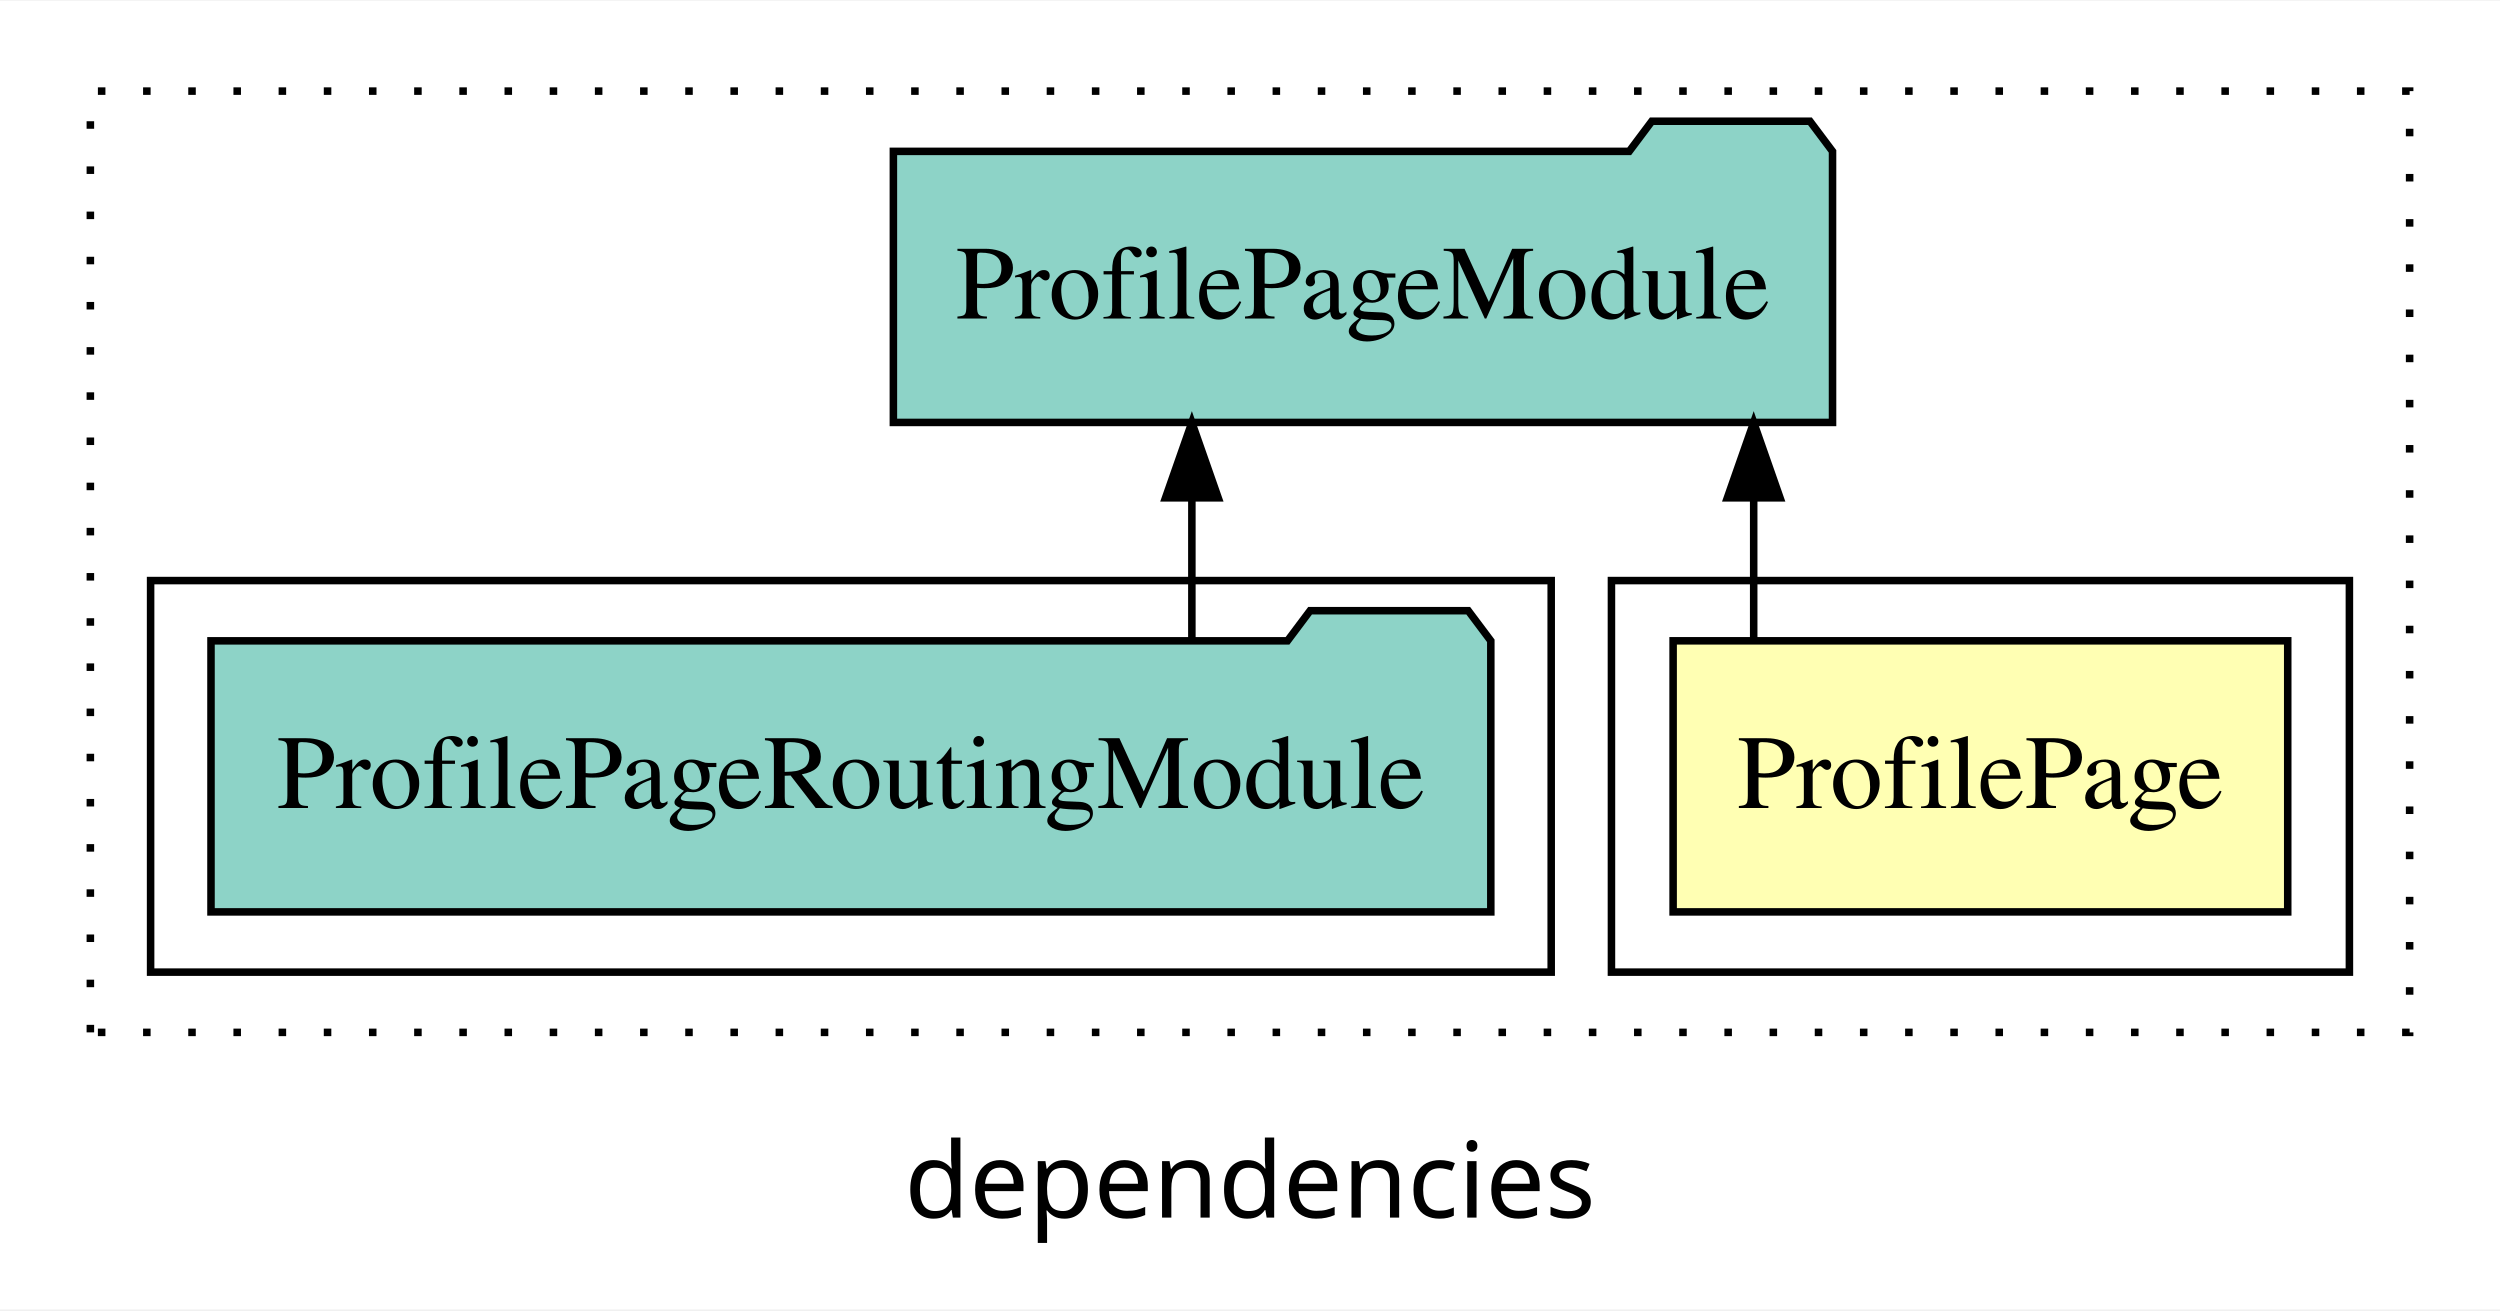
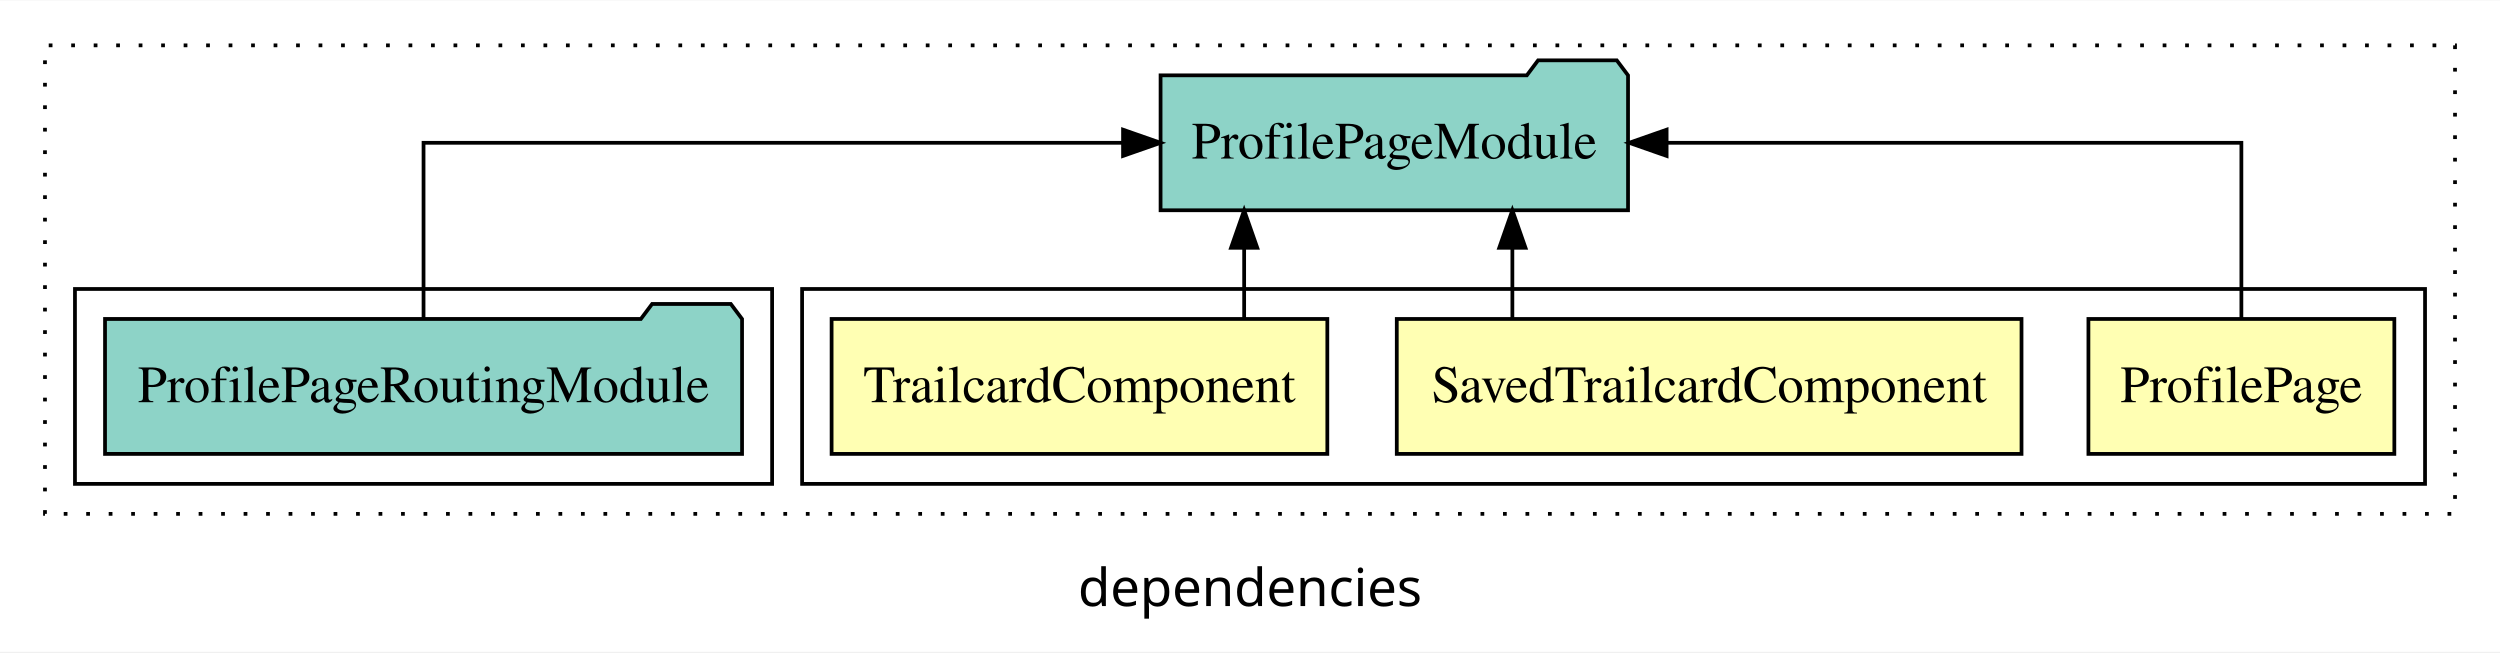
- <svg xmlns="http://www.w3.org/2000/svg" width="332pt" height="174pt" viewBox="0.00 0.00 332.00 173.80">
+ <svg xmlns="http://www.w3.org/2000/svg" width="667pt" height="174pt" viewBox="0.00 0.00 667.00 173.80">
  <g id="graph0" class="graph" transform="scale(1 1) rotate(0) translate(4 169.8)">
-     <polygon fill="white" stroke="transparent" points="-4,4 -4,-169.8 328,-169.8 328,4 -4,4" />
-     <text text-anchor="middle" x="162" y="-8.2" font-family="sans-serif" font-size="14.00">dependencies</text>
+     <polygon fill="white" stroke="transparent" points="-4,4 -4,-169.8 663,-169.8 663,4 -4,4" />
+     <text text-anchor="middle" x="329.5" y="-8.2" font-family="sans-serif" font-size="14.00">dependencies</text>
    <g id="clust1" class="cluster">
-       <polygon fill="none" stroke="black" stroke-dasharray="1,5" points="8,-32.8 8,-157.8 316,-157.8 316,-32.8 8,-32.8" />
+       <polygon fill="none" stroke="black" stroke-dasharray="1,5" points="8,-32.8 8,-157.8 651,-157.8 651,-32.8 8,-32.8" />
    </g>
    <g id="clust2" class="cluster">
-       <polygon fill="none" stroke="black" points="210,-40.8 210,-92.8 308,-92.8 308,-40.8 210,-40.8" />
+       <polygon fill="none" stroke="black" points="210,-40.8 210,-92.8 643,-92.8 643,-40.8 210,-40.8" />
    </g>
-     <g id="clust4" class="cluster">
+     <g id="clust6" class="cluster">
      <polygon fill="none" stroke="black" points="16,-40.8 16,-92.8 202,-92.8 202,-40.8 16,-40.8" />
    </g>
    <g id="node1" class="node">
-       <polygon fill="#ffffb3" stroke="black" points="299.81,-84.8 218.19,-84.8 218.19,-48.8 299.81,-48.8 299.81,-84.8" />
-       <text text-anchor="middle" x="259" y="-62.6" font-family="Times,serif" font-size="14.00">ProfilePage</text>
+       <polygon fill="#ffffb3" stroke="black" points="634.81,-84.8 553.19,-84.8 553.19,-48.8 634.81,-48.8 634.81,-84.8" />
+       <text text-anchor="middle" x="594" y="-62.6" font-family="Times,serif" font-size="14.00">ProfilePage</text>
+     </g>
+     <g id="node4" class="node">
+       <polygon fill="#8dd3c7" stroke="black" points="430.36,-149.8 427.36,-153.8 406.36,-153.8 403.36,-149.8 305.64,-149.8 305.64,-113.8 430.36,-113.8 430.36,-149.8" />
+       <text text-anchor="middle" x="368" y="-127.6" font-family="Times,serif" font-size="14.00">ProfilePageModule</text>
+     </g>
+     <g id="edge1" class="edge">
+       <path fill="none" stroke="black" d="M594,-84.91C594,-104.14 594,-131.8 594,-131.8 594,-131.8 440.65,-131.8 440.65,-131.8" />
+       <polygon fill="black" stroke="black" points="440.65,-128.3 430.65,-131.8 440.65,-135.3 440.65,-128.3" />
    </g>
    <g id="node2" class="node">
-       <polygon fill="#8dd3c7" stroke="black" points="239.36,-149.8 236.36,-153.8 215.36,-153.8 212.36,-149.8 114.64,-149.8 114.64,-113.8 239.36,-113.8 239.36,-149.8" />
-       <text text-anchor="middle" x="177" y="-127.6" font-family="Times,serif" font-size="14.00">ProfilePageModule</text>
+       <polygon fill="#ffffb3" stroke="black" points="535.34,-84.8 368.66,-84.8 368.66,-48.8 535.34,-48.8 535.34,-84.8" />
+       <text text-anchor="middle" x="452" y="-62.6" font-family="Times,serif" font-size="14.00">SavedTrailcardComponent</text>
    </g>
-     <g id="edge1" class="edge">
-       <path fill="none" stroke="black" d="M228.89,-84.91C228.89,-84.91 228.89,-103.79 228.89,-103.79" />
-       <polygon fill="black" stroke="black" points="225.39,-103.79 228.89,-113.79 232.39,-103.79 225.39,-103.79" />
+     <g id="edge2" class="edge">
+       <path fill="none" stroke="black" d="M399.5,-84.91C399.5,-84.91 399.5,-103.79 399.5,-103.79" />
+       <polygon fill="black" stroke="black" points="396,-103.79 399.5,-113.79 403,-103.79 396,-103.79" />
    </g>
    <g id="node3" class="node">
+       <polygon fill="#ffffb3" stroke="black" points="350.13,-84.8 217.87,-84.8 217.87,-48.8 350.13,-48.8 350.13,-84.8" />
+       <text text-anchor="middle" x="284" y="-62.6" font-family="Times,serif" font-size="14.00">TrailcardComponent</text>
+     </g>
+     <g id="edge3" class="edge">
+       <path fill="none" stroke="black" d="M327.94,-84.91C327.94,-84.91 327.94,-103.79 327.94,-103.79" />
+       <polygon fill="black" stroke="black" points="324.44,-103.79 327.94,-113.79 331.44,-103.79 324.44,-103.79" />
+     </g>
+     <g id="node5" class="node">
      <polygon fill="#8dd3c7" stroke="black" points="193.98,-84.8 190.98,-88.8 169.98,-88.8 166.98,-84.8 24.02,-84.8 24.02,-48.8 193.98,-48.8 193.98,-84.8" />
      <text text-anchor="middle" x="109" y="-62.6" font-family="Times,serif" font-size="14.00">ProfilePageRoutingModule</text>
    </g>
-     <g id="edge2" class="edge">
-       <path fill="none" stroke="black" d="M154.28,-84.91C154.28,-84.91 154.28,-103.79 154.28,-103.79" />
-       <polygon fill="black" stroke="black" points="150.78,-103.79 154.28,-113.79 157.78,-103.79 150.78,-103.79" />
+     <g id="edge4" class="edge">
+       <path fill="none" stroke="black" d="M109,-84.91C109,-104.14 109,-131.8 109,-131.8 109,-131.8 295.63,-131.8 295.63,-131.8" />
+       <polygon fill="black" stroke="black" points="295.63,-135.3 305.63,-131.8 295.63,-128.3 295.63,-135.3" />
    </g>
  </g>
</svg>
